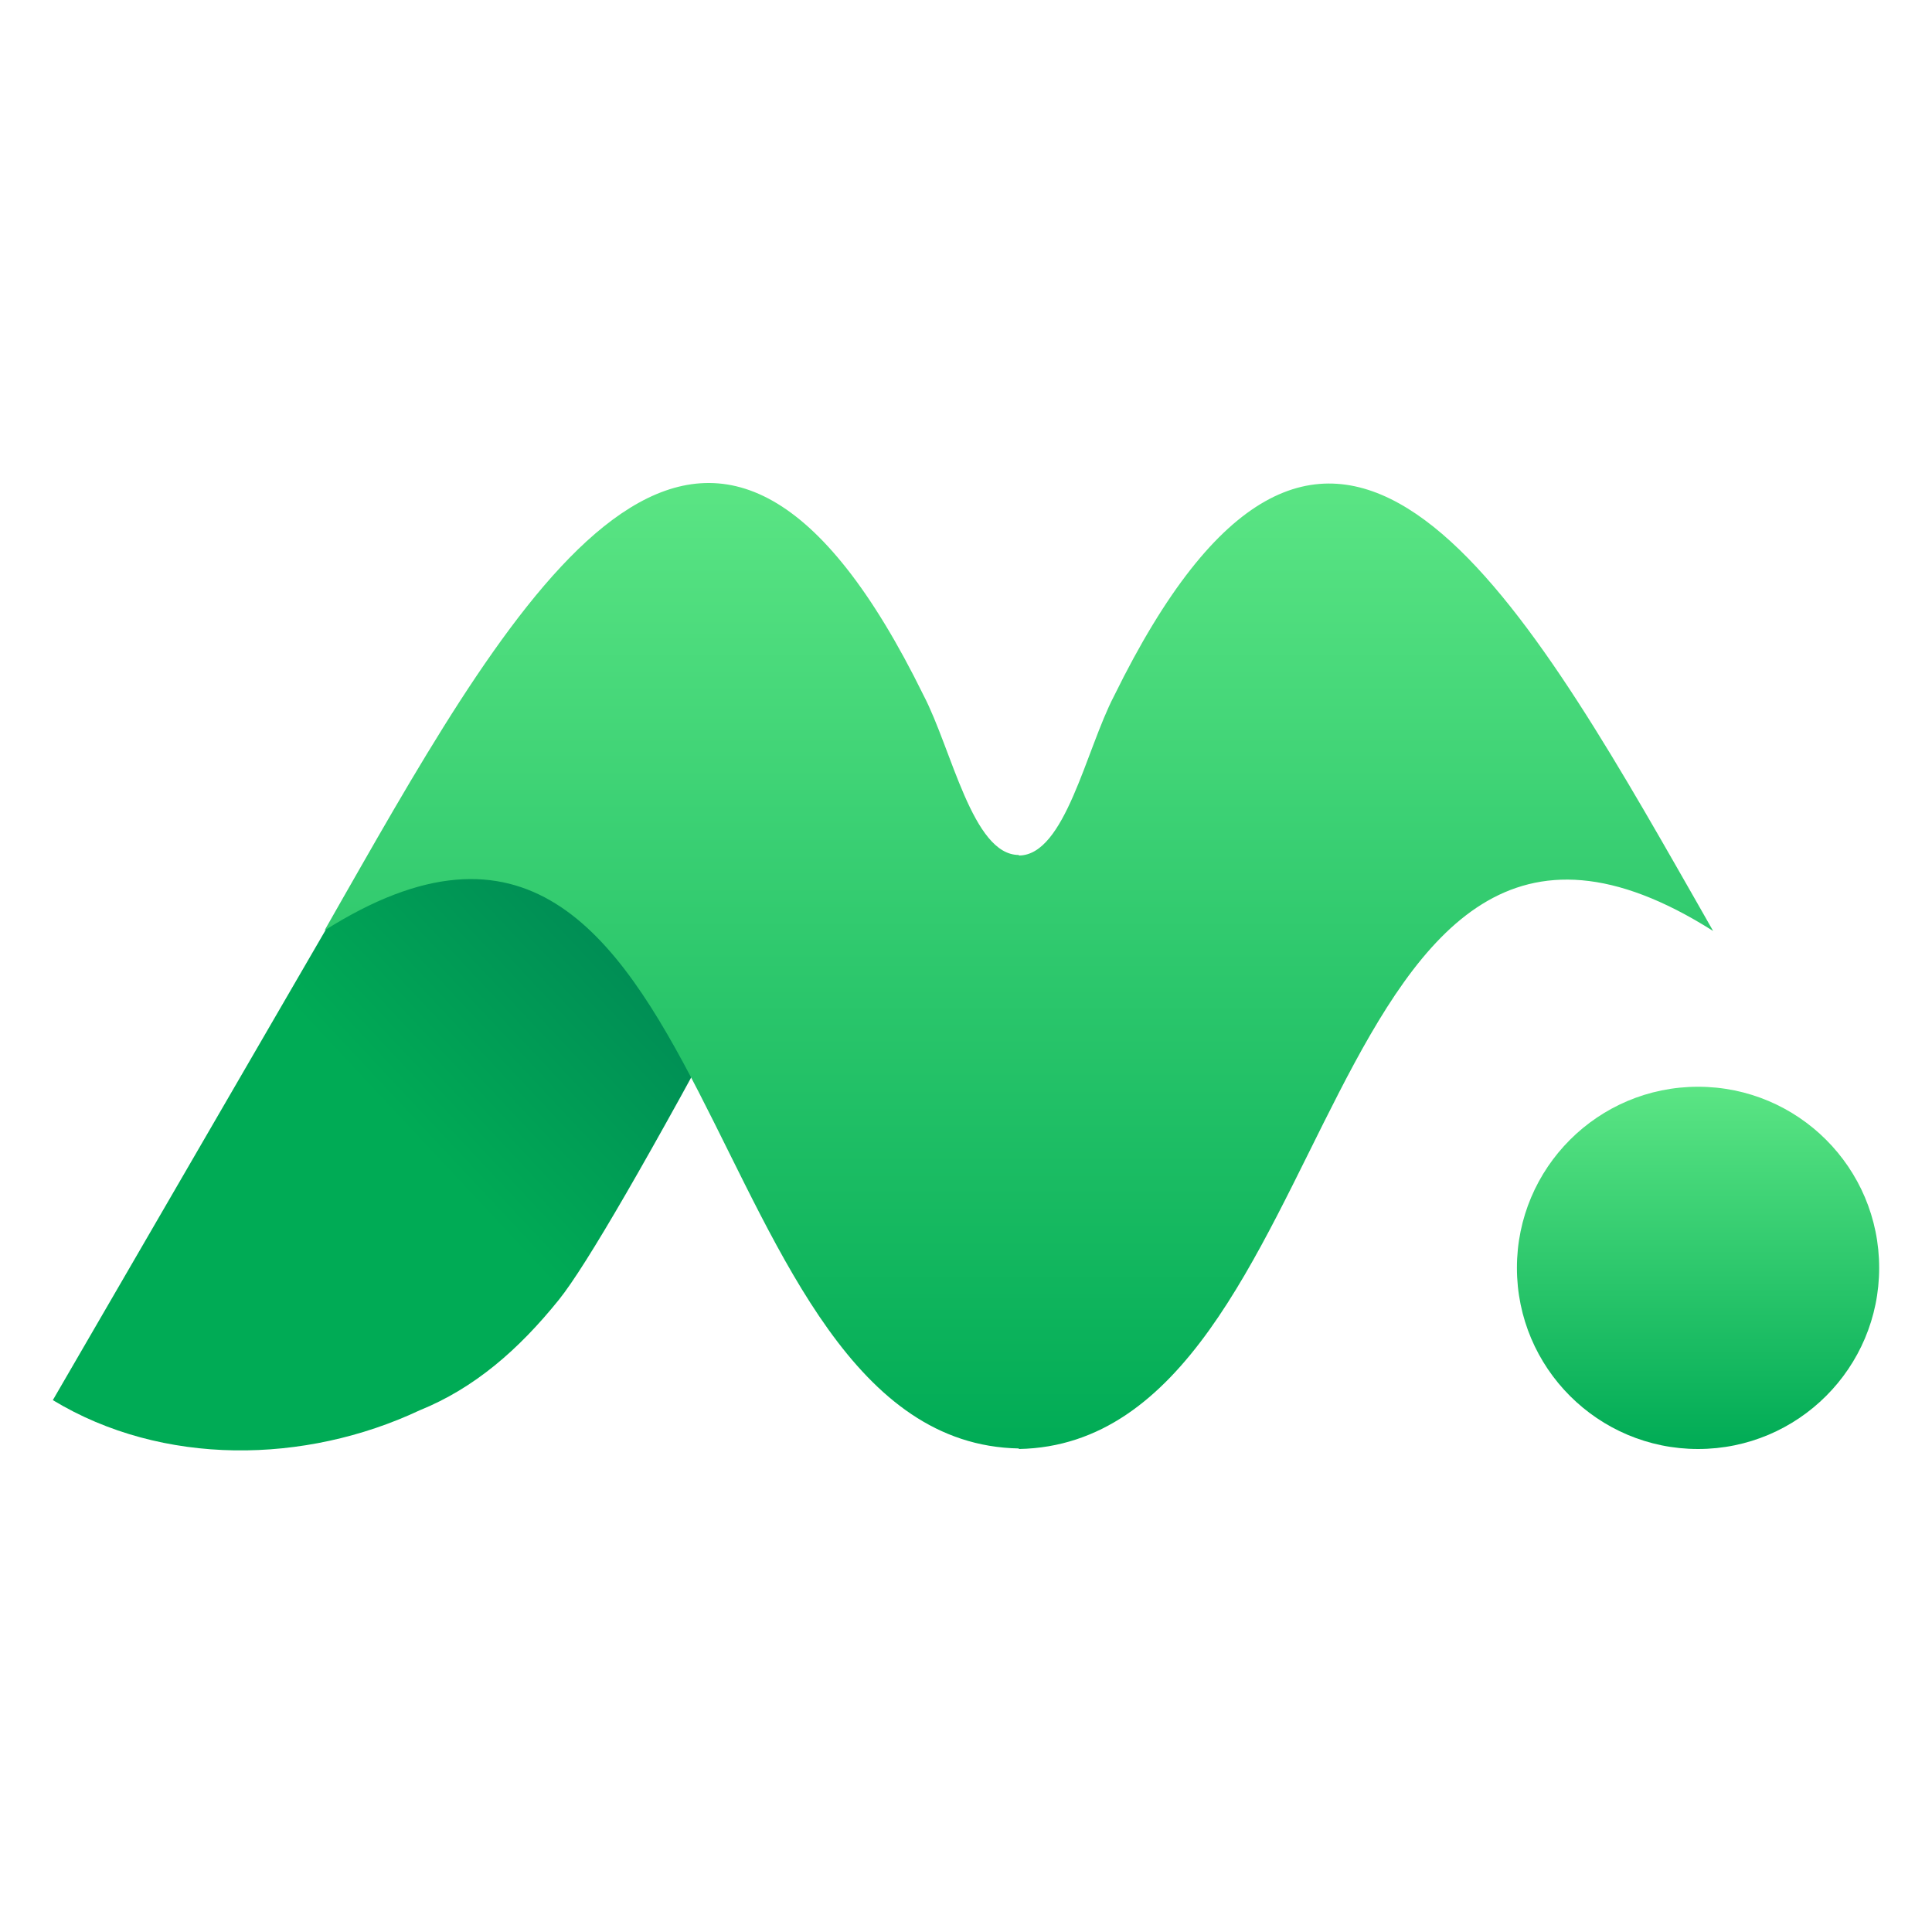
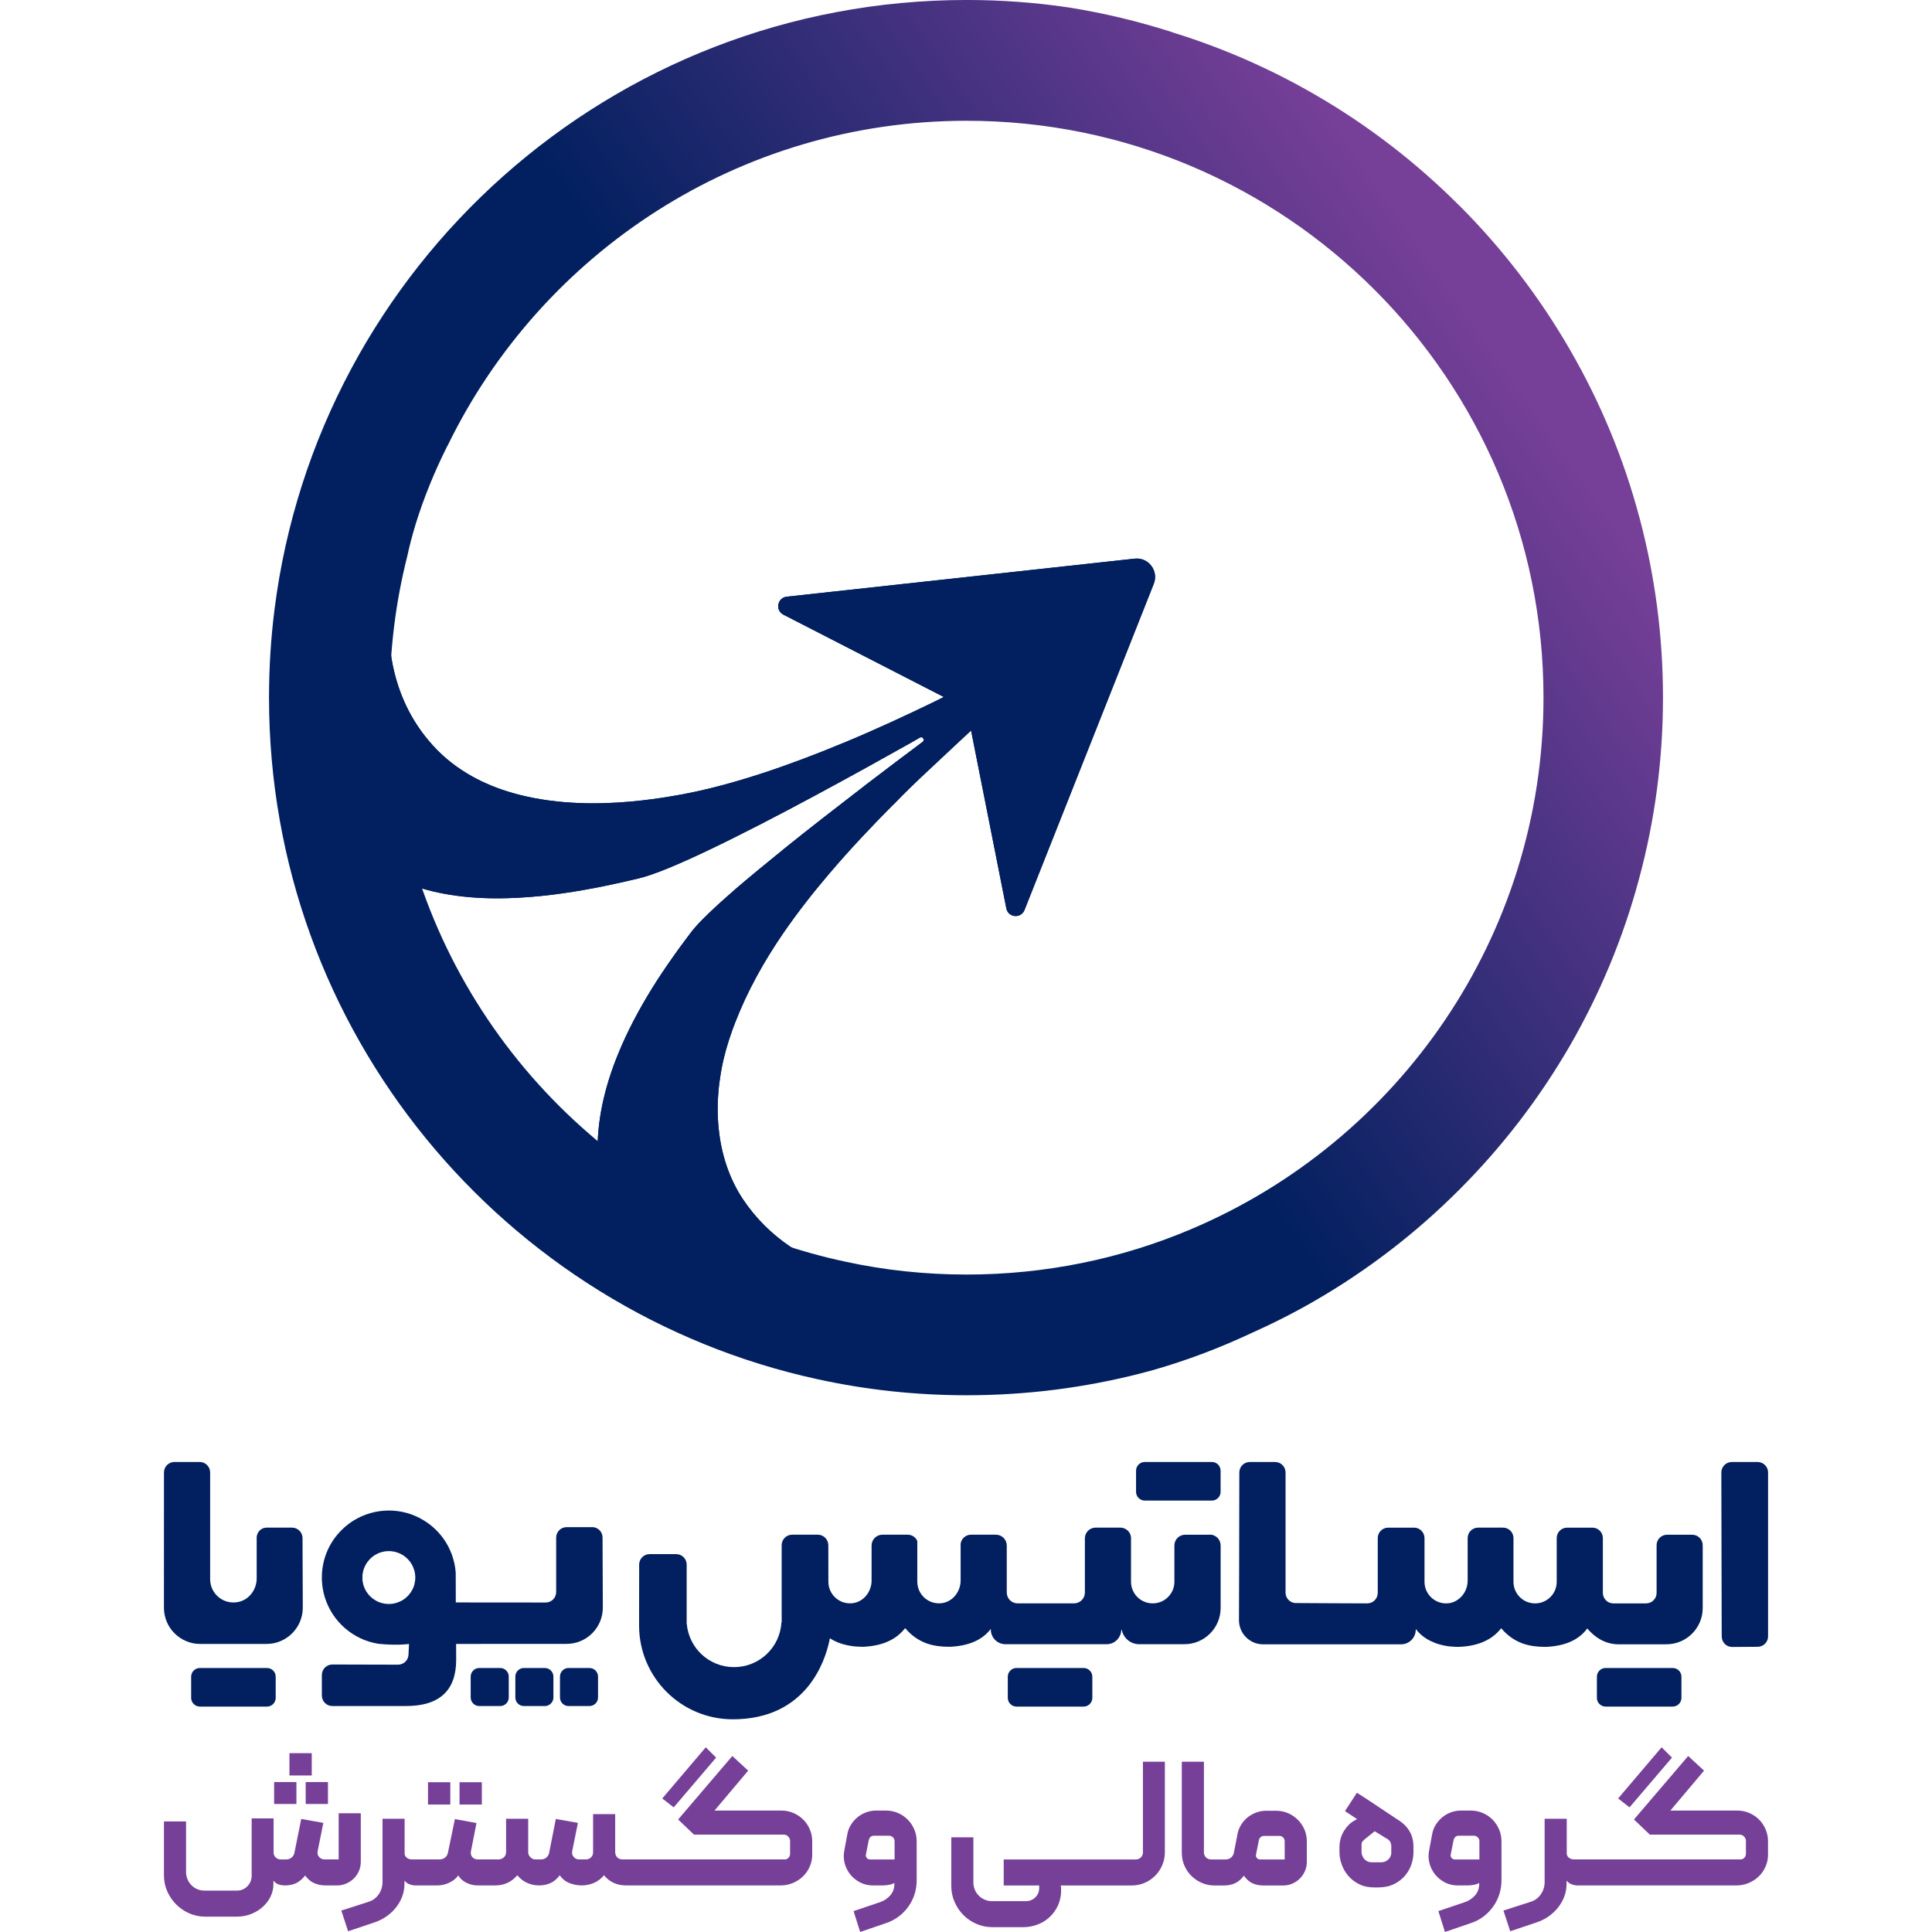
- <svg xmlns="http://www.w3.org/2000/svg" height="512" viewBox="0 0 512 512" width="512">
-   <linearGradient id="a" x1="100%" x2="50%" y1="5.663%" y2="50%">
-     <stop offset="0" stop-color="#007b55" />
-     <stop offset="1" stop-color="#00ab55" />
-   </linearGradient>
-   <linearGradient id="b" x1="50%" x2="50%" y1="0%" y2="100%">
-     <stop offset="0" stop-color="#5be584" />
-     <stop offset="1" stop-color="#00ab55" />
-   </linearGradient>
-   <g fill="none" fill-rule="evenodd" transform="translate(14 128)">
-     <path d="m92.807 83.107c44.289 22.889 46.308 23.935 46.401 23.98.012.009.642.333 44.793 23.153-26.072 48.54-42.693 77.266-49.868 86.179-10.759 13.37-22.495 23.493-36.93 29.334-30.346 14.262-68.07 14.929-97.202-2.704z" fill="url(#a)" />
-     <g fill="url(#b)">
-       <path d="m430.31 101.726c-46.271-80.956-94.1-157.228-149.043-45.344-7.516 14.383-12.995 42.337-25.267 42.337v-.142c-12.272 0-17.749-27.953-25.265-42.337-54.945-111.885-102.774-35.612-149.045 45.344-3.482 6.105-6.827 11.932-9.69 16.996 106.038-67.127 97.11 135.666 184 137.278v.142c86.891-1.611 77.962-204.405 184-137.28-2.861-5.062-6.206-10.889-9.69-16.994" />
-       <path d="m436 256c26.509 0 48-21.491 48-48s-21.491-48-48-48-48 21.491-48 48 21.491 48 48 48" />
+ <svg xmlns="http://www.w3.org/2000/svg" id="Layer_1" data-name="Layer 1" viewBox="0 0 1000 1000">
+   <defs>
+     <style>
+       .cls-1 {
+         fill: #02205f;
+       }
+ 
+       .cls-2 {
+         fill: url(#linear-gradient);
+       }
+ 
+       .cls-3 {
+         fill: #763f98;
+       }
+     </style>
+     <linearGradient id="linear-gradient" x1="768.05" y1="174" x2="483.47" y2="372.45" gradientUnits="userSpaceOnUse">
+       <stop offset="0" stop-color="#763f98" />
+       <stop offset="1" stop-color="#02205f" />
+     </linearGradient>
+   </defs>
+   <g>
+     <g>
+       <path class="cls-1" d="M489.45,360.29c-.33,.14-.62,.33-.95,.47-1.61,.8-3.27,1.61-4.92,2.46-14.06,6.81-30.1,14.29-47.09,21.34-.09,0-.19,.09-.28,.09-27.54,11.45-57.26,21.77-83.67,26.6-.57,.09-1.04,.19-1.56,.28-9.51,1.7-25.98,4.31-44.72,4.26-2.08,0-4.16-.05-6.29-.14-10.13-.38-20.68-1.61-31.09-4.26-1.18-.28-2.41-.62-3.64-.99-7.29-2.08-14.39-4.92-21.06-8.66-7.34-4.12-14.25-9.37-20.21-16-10.17-11.22-16.52-24.09-19.88-37.86-4.69-19.36-3.6-40.46,.95-61.15-6.01,23.8-9.18,48.7-9.18,74.35,0,33.74,5.49,66.16,15.62,96.5,16.09,5.96,33.79,7.86,51.73,7.29,15.05-.43,30.29-2.51,44.77-5.3h.05c3.08-.61,6.06-1.18,9.04-1.85,4.54-.99,9.04-1.99,13.35-3.03,7.9-1.85,20.73-7.24,35.92-14.48,33.7-16,78.8-40.94,105.63-56.03l.05-.05c1.47-.85,2.84-1.61,4.16-2.37,.47-.24,.9-.19,1.23,0,.71,.43,1.04,1.51,.19,2.18-8.14,6.11-18.5,13.87-29.82,22.53-.09,.05-.19,.09-.24,.19h-.05s-.05,.09-.09,.14c-13.54,10.41-28.35,21.86-42.03,32.89-.05,.05-.14,.09-.19,.19-8.85,7.15-17.18,14.01-24.47,20.26-10.65,9.28-18.93,17.08-22.76,22.05-4.12,5.4-8.09,10.84-11.93,16.42-.99,1.42-1.99,2.79-2.84,4.21h-.05c-1.85,2.79-3.69,5.58-5.44,8.42-6.96,11.22-13.06,22.72-17.79,34.36-7.1,17.37-11.12,35.02-10.55,52.58,36.35,29.34,79.6,50.5,126.93,60.58-9.75-3.36-18.93-7.81-27.17-13.44-9.65-6.53-17.98-14.72-24.66-24.75-7.19-10.88-11.12-23.33-12.45-36.25-.8-7.34-.66-14.86,.14-22.29,.19-1.28,.28-2.46,.52-3.74v-.05c.95-6.91,2.6-13.68,4.73-20.21,.19-.62,.43-1.28,.66-1.89,.76-2.41,1.61-4.73,2.56-7.1,6.2-16,14.72-31.28,24.61-45.76,7.38-10.74,15.48-21.11,23.99-31.09,10.7-12.59,22.05-24.56,33.32-35.92h.09c3.03-3.17,6.06-6.2,9.18-9.23,1.18-1.18,7.86-7.53,16.66-15.71,2.79-2.6,5.77-5.4,8.85-8.28,1.7-1.56,3.36-3.12,5.11-4.73,0,0,.09-.05,.19-.19,1.23-1.18,9.18-8.47,9.18-8.47,0,0,.95-22.15-22.34-9.37Z" />
+       <path class="cls-1" d="M597.21,302.13l-66.92,168.86c-1.8,4.5-8.19,4.07-9.37-.57l-18.17-91.67-.14-.62-2.22-11.31-11.17-5.68-.71-.38-83.25-42.74c-4.12-2.37-2.79-8.66,1.94-9.18l180.12-19.69c7.1-.8,12.49,6.29,9.89,12.97Z" />
    </g>
+     <path class="cls-1" d="M587.32,289.16l-180.12,19.69c-4.73,.52-6.06,6.81-1.94,9.18l83.25,42.74c-1.61,.8-3.27,1.61-4.92,2.46-14.06,6.81-30.1,14.29-47.09,21.34-.09,0-.19,.09-.28,.09-27.54,11.45-57.26,21.77-83.67,26.6-.57,.09-1.04,.19-1.56,.28-9.51,1.7-25.98,4.31-44.72,4.26-2.08,0-4.16-.05-6.29-.14-10.13-.38-20.68-1.61-31.09-4.26-1.18-.28-2.41-.62-3.64-.99-7.29-2.08-14.39-4.92-21.06-8.66-7.34-4.12-14.25-9.37-20.21-16-10.17-11.22-16.52-24.09-19.88-37.86-4.69-19.36-3.6-40.46,.95-61.15-6.01,23.8-9.18,48.7-9.18,74.35,0,33.74,5.49,66.16,15.62,96.5,16.09,5.96,33.79,7.86,51.73,7.29,15.05-.43,30.29-2.51,44.77-5.3h.05c3.08-.61,6.06-1.18,9.04-1.85,4.54-.99,9.04-1.99,13.35-3.03,7.9-1.85,20.73-7.24,35.92-14.48,33.7-16,78.8-40.94,105.63-56.03l.05-.05c1.47-.85,2.84-1.61,4.16-2.37,.47-.24,.9-.19,1.23,0,.71,.43,1.04,1.51,.19,2.18-8.14,6.11-18.5,13.87-29.82,22.53-.09,.05-.19,.09-.24,.19h-.05s-.05,.09-.09,.14c-13.54,10.41-28.35,21.86-42.03,32.89-.05,.05-.14,.09-.19,.19-8.85,7.15-17.18,14.01-24.47,20.26-10.65,9.28-18.93,17.08-22.76,22.05-4.12,5.4-8.09,10.84-11.93,16.42-.99,1.42-1.99,2.79-2.84,4.21h-.05c-1.85,2.79-3.69,5.58-5.44,8.42-6.96,11.22-13.06,22.72-17.79,34.36-7.1,17.37-11.12,35.02-10.55,52.58,36.35,29.34,79.6,50.5,126.93,60.58-9.75-3.36-18.93-7.81-27.17-13.44-9.65-6.53-17.98-14.72-24.66-24.75-7.19-10.88-11.12-23.33-12.45-36.25-.8-7.34-.66-14.86,.14-22.29,.19-1.28,.28-2.46,.52-3.74v-.05c.95-6.91,2.6-13.68,4.73-20.21,.19-.62,.43-1.28,.66-1.89,.76-2.41,1.61-4.73,2.56-7.1,6.2-16,14.72-31.28,24.61-45.76,7.38-10.74,15.48-21.11,23.99-31.09,10.7-12.59,22.05-24.56,33.32-35.92h.09c3.03-3.17,6.06-6.2,9.18-9.23,1.18-1.18,7.86-7.53,16.66-15.71,2.79-2.6,5.77-5.4,8.85-8.28,1.7-1.56,3.36-3.12,5.11-4.73,0,0,.09-.05,.19-.19l.14,.62,18.17,91.67c1.18,4.64,7.57,5.06,9.37,.57l66.92-168.86c2.6-6.67-2.79-13.77-9.89-12.97Zm-377.85-19.5c-1.7,5.63-3.22,11.31-4.45,17.08,5.02-20.07,12.02-39.33,20.78-57.6-6.2,12.45-11.93,26.22-16.33,40.51Z" />
+     <path class="cls-2" d="M848.55,267.82c-8.19-30.81-20.4-59.96-36.02-86.94-15.81-27.35-35.12-52.44-57.31-74.63h-.05c-22.2-22.2-47.23-41.5-74.59-57.31-22.81-13.2-47.18-23.95-72.79-31.9-.76-.24-1.47-.52-2.22-.76-16.75-5.3-33.89-9.42-51.4-12.26-.52-.09-1.04-.19-1.56-.24-17.08-2.51-34.55-3.79-52.29-3.79C316.33,0,164.51,137.62,142.08,315.52c-1.89,14.96-2.84,30.15-2.84,45.57,0,172.98,121.63,317.51,284,352.81,24.85,5.44,50.64,8.28,77.09,8.28,31.14,0,61.38-3.93,90.25-11.36,2.18-.57,4.35-1.14,6.53-1.75,17.13-4.92,33.84-11.22,50.02-18.79,11.45-5.11,22.62-10.74,33.41-16.99,27.35-15.81,52.44-35.12,74.63-57.36,22.2-22.15,41.5-47.23,57.36-74.59,15.57-26.98,27.78-56.13,35.97-86.94,8-29.77,12.26-61.05,12.26-93.33s-4.26-63.56-12.21-93.28Zm-232.02,368.39c-.14,.09-.32,.14-.46,.19-35.6,15.04-74.72,23.3-115.74,23.3-21.58,0-42.6-2.27-62.84-6.68-46.41-9.89-88.83-30.63-124.47-59.4-44-35.46-77.69-83.16-95.97-137.88-9.93-29.75-15.32-61.54-15.32-94.63,0-25.15,3.11-49.56,9-72.91,1.21-5.66,2.69-11.23,4.36-16.75,4.32-14.02,9.93-27.52,16.01-39.73,.28-.51,.51-1.02,.79-1.49,48.5-99.31,150.5-167.72,268.43-167.72,164.89,0,298.59,133.7,298.59,298.59,0,123.68-75.23,229.77-182.39,275.11Z" />
+   </g>
+   <g>
+     <path class="cls-1" d="M306.41,790.44h-13.11c-3,0-5.43,2.43-5.43,5.43v28.16c0,3-2.43,5.43-5.43,5.43l-46.52-.04-.04-15.05c-.04-.26-.04-.53-.04-.79-.18-2.07-.53-4.06-1.06-6-2.3-8.78-8.03-16.2-15.63-20.75-.04-.04-.13-.13-.22-.13-5.16-3.09-11.21-4.86-17.66-4.86s-12.85,1.85-18.14,5.12c0,0-.04,0-.04,.04-.09,.04-.18,.09-.26,.13-2.21,1.41-4.28,3.05-6.14,4.94-1.46,1.46-2.78,3.05-3.97,4.72-3.09,4.46-5.17,9.71-5.87,15.41v.04c0,.09-.04,.22-.04,.35-.04,.22-.04,.44-.09,.66-.09,1.1-.13,2.16-.13,3.27,0,1.19,.04,2.34,.18,3.49v.22c.04,.27,.09,.49,.13,.75v.31s0,.09,.04,.18c.04,.18,.04,.4,.09,.62,2.12,13.15,11.61,23.79,24.06,27.63,1.54,.44,3.13,.84,4.72,1.1,10.02,1.02,15.89,.09,15.89,.09l-.26,5.56c-.13,2.91-2.52,5.16-5.43,5.16l-33.99-.09c-3,0-5.43,2.43-5.43,5.43v10.64c0,3,2.43,5.43,5.43,5.43h38.1c17.3,0,26-7.99,26-23.97l-.04-8.17c10.59,0,38.33-.02,57.2-.03,10.39,0,18.78-8.45,18.74-18.84l-.14-36.22c0-3-2.43-5.39-5.43-5.39Zm-91.47,26.57c0,.13,0,.31-.04,.44v.4s0,.04-.04,.09c-.04,.44-.09,.88-.22,1.32-.04,.4-.13,.75-.22,1.06-.04,.09-.04,.13-.04,.22-.04,.04-.04,.13-.09,.18-.09,.4-.27,.75-.4,1.15-.13,.31-.26,.57-.44,.88-.44,.88-.97,1.72-1.63,2.47-.09,.18-.22,.31-.35,.44-.09,.09-.13,.18-.22,.22-.31,.35-.66,.66-1.02,.97-.18,.13-.35,.27-.49,.44-1.19,.93-2.47,1.63-3.93,2.12-.18,.09-.4,.13-.57,.22-.4,.13-.79,.22-1.24,.31-.35,.04-.75,.13-1.1,.18h-.26c-.44,.09-.88,.09-1.37,.09-.44,0-.84,0-1.24-.09-.13,.04-.27,0-.35,0-.35-.04-.66-.09-.97-.13-.13-.04-.27-.04-.44-.13-.31-.04-.66-.13-1.02-.22-.04-.04-.09-.04-.13-.04-.26-.09-.53-.18-.75-.31h-.09c-.26-.09-.48-.18-.71-.31-.66-.26-1.28-.62-1.9-1.06-.31-.18-.57-.4-.88-.62-.31-.22-.57-.49-.88-.79l-.4-.35s-.09-.04-.13-.13c-.18-.18-.35-.35-.49-.53-.4-.48-.75-.97-1.1-1.46-.18-.27-.31-.49-.44-.71-.04-.09-.09-.13-.09-.22-.09-.09-.13-.22-.18-.31-.35-.71-.66-1.41-.93-2.21,0-.04,0-.13-.04-.18-.18-.62-.31-1.28-.4-1.94v-.04s-.04-.09-.04-.13c0-.09,0-.18-.04-.31v-.04c-.04-.49-.04-.93-.04-1.41,0-.44,0-.88,.04-1.28v-.13s0-.09,.04-.13v-.18c.04-.35,.09-.71,.18-1.02,.04-.31,.09-.53,.18-.79,.09-.27,.13-.53,.26-.8,.04-.26,.13-.48,.26-.75t.04-.09c.09-.27,.22-.53,.35-.79,.18-.4,.4-.75,.62-1.15,.22-.35,.44-.71,.75-1.06,.22-.35,.48-.66,.75-.97,.27-.31,.57-.62,.88-.88,.04-.09,.09-.09,.09-.09,.27-.22,.49-.44,.75-.66,.44-.35,.84-.62,1.28-.88v-.04h.04s.13-.04,.18-.09c.18-.09,.31-.18,.49-.27,.31-.18,.62-.31,.88-.44,.22-.09,.4-.18,.62-.27,.31-.13,.71-.27,1.06-.35,.31-.09,.62-.18,.93-.22,.57-.18,1.19-.26,1.81-.31,.31-.04,.66-.04,1.02-.04h.18c.4,0,.79,0,1.19,.04,.13,0,.22,.04,.35,.04,.4,.04,.8,.09,1.19,.18,.4,.09,.79,.18,1.19,.31,.18,.09,.4,.13,.62,.22,.26,.09,.57,.18,.84,.31,.27,.09,.53,.22,.79,.4,.27,.13,.53,.26,.79,.4t.09,.04c.09,.04,.18,.13,.27,.18,.71,.44,1.37,.97,1.99,1.54,.22,.22,.49,.44,.71,.71,.04,.04,.13,.13,.13,.18,.18,.18,.35,.4,.57,.62,.35,.49,.75,.97,1.06,1.55,.13,.18,.22,.44,.35,.62,.4,.84,.75,1.68,1.02,2.6,.04,.04,.04,.13,.09,.22,.09,.48,.22,.93,.26,1.41,.04,.22,.09,.4,.09,.62v.09c.04,.09,.04,.13,.04,.18v.18c.04,.18,.04,.35,.04,.53v1.02Z" />
+     <path class="cls-1" d="M909.72,756.72h-13.33c-3,0-5.43,2.43-5.43,5.47l.18,80.87,.04,4.02c0,3,2.43,5.43,5.43,5.39l13.15-.09c3,0,5.39-2.43,5.39-5.43v-84.89c-.04-2.96-2.47-5.34-5.43-5.34Z" />
+     <path class="cls-1" d="M831.05,863.35h34.76c2.48,0,4.5,2.02,4.5,4.5v10.97c0,2.48-2.02,4.5-4.5,4.5h-34.76c-2.48,0-4.5-2.02-4.5-4.5v-10.97c0-2.48,2.02-4.5,4.5-4.5Z" />
+     <path class="cls-1" d="M592.52,756.72h34.76c2.48,0,4.5,2.02,4.5,4.5v10.97c0,2.48-2.02,4.5-4.5,4.5h-34.76c-2.48,0-4.5-2.02-4.5-4.5v-10.97c0-2.48,2.02-4.5,4.5-4.5Z" />
+     <path class="cls-1" d="M526.13,863.35h34.76c2.48,0,4.5,2.02,4.5,4.5v10.97c0,2.48-2.02,4.5-4.5,4.5h-34.76c-2.48,0-4.5-2.02-4.5-4.5v-10.97c0-2.48,2.02-4.5,4.5-4.5Z" />
+     <path class="cls-1" d="M103.44,863.35h34.76c2.48,0,4.5,2.02,4.5,4.5v10.97c0,2.48-2.02,4.5-4.5,4.5h-34.76c-2.48,0-4.5-2.02-4.5-4.5v-10.97c0-2.48,2.02-4.5,4.5-4.5Z" />
+     <path class="cls-1" d="M294.28,863.35h10.82c2.45,0,4.44,1.99,4.44,4.44v10.82c0,2.45-1.99,4.44-4.44,4.44h-10.82c-2.45,0-4.44-1.99-4.44-4.44v-10.82c0-2.45,1.99-4.44,4.44-4.44Z" />
+     <path class="cls-1" d="M271.18,863.35h10.82c2.45,0,4.44,1.99,4.44,4.44v10.82c0,2.45-1.99,4.44-4.44,4.44h-10.82c-2.45,0-4.44-1.99-4.44-4.44v-10.82c0-2.45,1.99-4.44,4.44-4.44Z" />
+     <rect class="cls-1" x="243.63" y="863.35" width="19.7" height="19.7" rx="4.44" ry="4.44" />
+     <path class="cls-1" d="M166.36,817.47h.02c-.02-.21-.02-.44-.02-.65v.65Z" />
+     <path class="cls-1" d="M158.44,817.64h.04c-.04-.27-.04-.56-.04-.84v.84Z" />
+     <path class="cls-1" d="M626.19,794.37h-12.76c-3.07,0-5.56,2.49-5.56,5.56v18.76c0,6.19-5.02,11.21-11.21,11.21h-.04c-6.19,0-11.21-5.02-11.21-11.21v-23c-.27-2.82-2.65-4.99-5.52-4.99h-12.8c-3.07,0-5.56,2.49-5.56,5.56v28.03c0,3.1-2.51,5.61-5.61,5.61h-29.21c-3.1,0-5.61-2.51-5.61-5.61v-24.32c0-3.1-2.51-5.61-5.61-5.61h-12.93c-2.74,0-5.03,2.08-5.34,4.72v18.96c0,5.87-4.22,11.21-10.06,11.79-6.71,.67-12.37-4.58-12.37-11.15v-21.06c-.84-1.94-2.74-3.27-4.94-3.27h-13.11c-3.1,0-5.61,2.51-5.61,5.61v18.12c0,5.84-4.2,11.17-10.02,11.75-6.69,.67-12.33-4.55-12.34-11.1l-.03-18.95c-.04-3-2.47-5.43-5.43-5.43h-13.29c-3,0-5.43,2.43-5.43,5.43v39.86s-.04,.13-.13,.26c-.79,12.85-11.48,23-24.5,23s-23.44-9.93-24.5-22.51c-.04-.04-.04-.09-.04-.09v-30.46c0-3-2.43-5.43-5.43-5.43h-13.73c-3,0-5.43,2.41-5.43,5.4,0,10.95-.04,31.15-.04,31.54,0,26.84,21.72,48.56,48.51,48.56,37.96,0,47.63-29.97,49.88-40.17,.13-.44,.22-.93,.26-1.37,0-.13,.04-.26,.09-.4,2.6,1.68,5.47,2.82,8.65,3.53,2.56,.57,5.39,.88,8.43,.88,9.84-.4,17.08-3.53,21.76-9.53h.28c3.09,3.7,6.84,6.3,11.21,7.85,3.31,1.15,7.15,1.68,11.61,1.68,9.83-.4,16.95-3.46,21.37-9.26v.33c0,4.2,3.4,7.6,7.6,7.6h52.35c2.22,0,4.22-.96,5.6-2.48,1.18-1.3,1.92-3.02,1.98-4.91,.02-.03,.05-.05,.08-.08h.18c.79,4.28,4.55,7.46,9.01,7.46h23.39c10.37,0,18.77-8.4,18.77-18.77v-32.35c0-3.1-2.51-5.61-5.61-5.61Z" />
+     <path class="cls-1" d="M875.95,794.37h-13.07c-3,0-5.43,2.43-5.43,5.43v24.68c0,3-2.43,5.43-5.43,5.43h-16.95c-3,0-5.43-2.43-5.43-5.43v-28.38c0-2.96-2.42-5.39-5.39-5.39h-13.11c-2.96,0-5.39,2.42-5.39,5.39v22.64c0,6.17-5,11.17-11.17,11.17h-.04c-6.17,0-11.17-5-11.17-11.17v-22.65c0-2.96-2.42-5.39-5.39-5.39h-12.93c-2.96,0-5.39,2.42-5.39,5.39v22.03c0,4.24-2.21,8.17-5.65,10.24-1.28,.79-2.78,1.32-4.37,1.5-6.67,.66-12.32-4.59-12.32-11.12v-22.65c0-.62-.09-1.19-.31-1.72-.71-2.12-2.74-3.66-5.08-3.66h-13.42c-2.96,0-5.39,2.42-5.39,5.39v28.34c0,3.05-2.43,5.47-5.43,5.47,0,0-37.21-.13-37.39-.18-2.74-.26-4.9-2.56-4.9-5.43v-62.15c0-3-2.43-5.43-5.43-5.43h-13.07c-3,0-5.43,2.43-5.43,5.43l-.09,48.43-.09,28.03c0,6.89,5.61,12.49,12.49,12.49h71.42c4.19,0,7.59-3.4,7.59-7.59v-.35c1.59,2.12,3.53,3.84,5.83,5.21,.26,.18,.48,.31,.75,.4,.53,.35,1.1,.62,1.72,.88,.18,.09,.35,.18,.53,.22,1.59,.75,3.27,1.28,5.08,1.68,2.16,.53,4.55,.79,7.11,.84,.13,.04,.22,.04,.35,.04h.97c.31,0,.62-.04,.93-.09,.22,.04,.4,0,.57,0,9.18-.66,15.94-3.84,20.39-9.58,3.13,3.75,6.93,6.44,11.35,7.99,3.31,1.15,7.19,1.68,11.65,1.68,9.93-.4,17.13-3.53,21.54-9.54,1.99,2.34,4.15,4.19,6.44,5.52,3.09,1.81,6.4,2.69,9.93,2.69l24.64-.02c10.36-.01,18.75-8.41,18.75-18.77v-32.5c0-3-2.43-5.43-5.43-5.43Z" />
+     <path class="cls-1" d="M156.59,796.1c-.02-2.99-2.45-5.41-5.44-5.41h-13.1c-2.76,0-4.86,2.07-5.19,4.73v21.53c0,5.83-3.94,11.17-9.66,12.26-7.7,1.48-14.43-4.38-14.43-11.82v-55.25c0-3-2.43-5.43-5.43-5.43h-13.04c-3,0-5.43,2.42-5.43,5.42,0,7.11,0,46.14-.02,70.02,0,10.37,8.4,18.75,18.77,18.75h34.33c10.39,0,18.81-8.44,18.77-18.84l-.13-35.98Z" />
+   </g>
+   <g>
+     <path class="cls-3" d="M183.14,972.31c1.11-1.11,1.98-2.4,2.63-3.88,.65-1.48,.97-3.05,.97-4.71v-25.19h-11.44v23.9h-7.38c-1.11,0-2.03-.43-2.77-1.29-.74-.86-.98-1.85-.74-2.95l2.95-14.67-11.44-2.03-3.51,17.44c-.18,1.05-.68,1.89-1.48,2.54-.8,.65-1.72,.97-2.77,.97h-2.86c-.99,0-1.83-.32-2.54-.97-.71-.65-1.09-1.46-1.15-2.45v-17.81h-11.35v29.62c0,2.15-.74,3.98-2.21,5.49-1.48,1.51-3.29,2.26-5.44,2.26h-16.8c-1.29,0-2.52-.25-3.69-.74-1.17-.49-2.18-1.19-3.05-2.08-.86-.89-1.54-1.92-2.03-3.09-.49-1.17-.74-2.4-.74-3.69v-26.21h-11.44v27.87c0,2.95,.57,5.72,1.71,8.31,1.14,2.58,2.68,4.84,4.61,6.78,1.94,1.94,4.2,3.47,6.78,4.61,2.58,1.14,5.35,1.71,8.31,1.71h16.24c2.71,0,5.21-.46,7.52-1.38,2.31-.92,4.32-2.17,6.04-3.74,1.72-1.57,3.06-3.35,4.01-5.35,.95-2,1.43-4.08,1.43-6.23v-1.94c.74,.92,1.62,1.57,2.63,1.94,1.01,.37,2.14,.55,3.37,.55,2.09,0,3.98-.38,5.68-1.15,1.69-.77,3.28-2.11,4.75-4.01,1.35,1.91,2.95,3.25,4.8,4.01,1.85,.77,3.72,1.15,5.63,1.15h6.09c1.66,0,3.24-.32,4.75-.97,1.51-.65,2.81-1.52,3.92-2.63Z" />
+     <rect class="cls-3" x="149.82" y="907.44" width="11.54" height="11.54" />
+     <rect class="cls-3" x="158.22" y="922.39" width="11.54" height="11.35" />
+     <rect class="cls-3" x="141.88" y="922.39" width="11.54" height="11.35" />
+     <rect class="cls-3" x="237.86" y="922.48" width="11.54" height="11.54" />
+     <rect class="cls-3" x="221.53" y="922.48" width="11.54" height="11.54" />
+     <polygon class="cls-3" points="370.66 909.74 365.31 904.39 342.79 930.88 348.7 935.49 370.66 909.74" />
+     <path class="cls-3" d="M415.74,941.81c-1.45-1.44-3.14-2.58-5.08-3.41-1.94-.83-3.98-1.25-6.14-1.25h-34.7l17.44-20.67-8.21-7.57-28.05,32.85,8.21,7.84h46.51c.86,0,1.62,.32,2.26,.97,.65,.65,.97,1.43,.97,2.35v6.55c0,.86-.28,1.57-.83,2.12-.55,.55-1.11,.83-1.66,.83h-84.35c-1.05,0-1.92-.35-2.63-1.06-.71-.71-1.06-1.65-1.06-2.81v-19.56h-11.44v19.75c0,1.05-.35,1.92-1.06,2.63s-1.58,1.06-2.63,1.06h-3.6c-1.11,0-2.03-.43-2.77-1.29-.74-.86-.98-1.88-.74-3.04l2.95-14.58-11.44-2.03-3.41,17.35c-.18,1.05-.66,1.91-1.43,2.58-.77,.68-1.68,1.01-2.72,1.01h-3.14c-.86,0-1.68-.37-2.45-1.11-.77-.74-1.15-1.63-1.15-2.68v-17.26h-11.44v17.26c0,1.05-.35,1.92-1.06,2.63-.71,.71-1.58,1.09-2.63,1.15h-11.07c-1.17,0-2.09-.42-2.77-1.25-.68-.83-.89-1.83-.65-3l2.86-14.58-11.17-2.03-3.6,17.35c-.18,1.05-.68,1.89-1.48,2.54-.8,.65-1.72,.97-2.77,.97h-14.58c-.92,0-1.75-.29-2.49-.88-.74-.58-1.11-1.34-1.11-2.26v-17.9h-11.44v32.76c0,2.34-.66,4.46-1.98,6.37-1.32,1.91-3.09,3.2-5.31,3.88l-14.03,4.52,3.51,10.7,13.47-4.52c2.28-.74,4.37-1.77,6.28-3.09,1.91-1.32,3.55-2.85,4.94-4.57,1.38-1.72,2.48-3.63,3.28-5.72,.8-2.09,1.2-4.34,1.2-6.74v-1.57c.68,.86,1.54,1.49,2.58,1.89,1.05,.4,2.03,.6,2.95,.6h11.63c1.97,0,3.95-.46,5.95-1.38,2-.92,3.58-2.18,4.75-3.78,.92,1.6,2.32,2.86,4.2,3.78,1.88,.92,3.77,1.38,5.68,1.38h9.32c2.15,0,4.18-.42,6.09-1.25,1.91-.83,3.66-2.17,5.26-4.01,1.54,1.85,3.28,3.18,5.21,4.01,1.94,.83,3.98,1.25,6.14,1.25,1.97,0,3.86-.38,5.68-1.15,1.81-.77,3.46-2.14,4.94-4.11,1.35,1.97,3.08,3.34,5.17,4.11,2.09,.77,4.12,1.15,6.09,1.15,2.21,0,4.32-.42,6.32-1.25,2-.83,3.77-2.17,5.31-4.01,1.54,1.85,3.26,3.18,5.17,4.01,1.91,.83,3.97,1.25,6.18,1.25h80.1c2.15,0,4.21-.4,6.18-1.2,1.97-.8,3.71-1.91,5.21-3.32,1.51-1.41,2.71-3.11,3.6-5.08,.89-1.97,1.34-4.09,1.34-6.37v-6.83c0-2.21-.42-4.29-1.25-6.23-.83-1.94-1.97-3.63-3.41-5.08Z" />
+     <path class="cls-3" d="M469.82,941.81c-1.45-1.44-3.12-2.58-5.03-3.41-1.91-.83-3.97-1.25-6.18-1.25h-5.17c-1.79,0-3.51,.31-5.17,.92-1.66,.62-3.15,1.48-4.48,2.58-1.32,1.11-2.45,2.4-3.37,3.88-.92,1.48-1.54,3.11-1.85,4.89l-1.57,8.49c-.43,2.28-.35,4.49,.23,6.64,.58,2.15,1.57,4.08,2.95,5.77,1.38,1.69,3.08,3.04,5.08,4.06,2,1.01,4.2,1.52,6.6,1.52h5.08c1.05,0,2.12-.11,3.23-.32,1.11-.21,2.03-.54,2.77-.97v.46c0,2.34-.71,4.32-2.12,5.95-1.42,1.63-3.2,2.81-5.35,3.55l-13.66,4.61,3.41,10.8,13.47-4.61c2.4-.8,4.57-1.94,6.51-3.41,1.94-1.48,3.6-3.18,4.98-5.12s2.45-4.06,3.18-6.37c.74-2.31,1.11-4.72,1.11-7.24v-20.12c0-2.21-.42-4.29-1.25-6.23-.83-1.94-1.97-3.63-3.41-5.08Zm-6.78,20.63h-12.74c-.68,0-1.23-.26-1.66-.78-.43-.52-.59-1.09-.46-1.71l1.48-7.48c.43-1.54,1.32-2.31,2.68-2.31h7.94c.8,.06,1.46,.37,1.98,.92,.52,.55,.78,1.2,.78,1.94v9.41Z" />
+     <path class="cls-3" d="M591.59,958.75c0,1.05-.35,1.92-1.06,2.63-.71,.71-1.58,1.06-2.63,1.06h-68.38v13.47h18.36v1.38c0,1.91-.68,3.51-2.03,4.8-1.35,1.29-2.98,1.94-4.89,1.94h-17.54c-1.29,0-2.52-.25-3.69-.74-1.17-.49-2.2-1.19-3.09-2.08-.89-.89-1.59-1.92-2.08-3.09-.49-1.17-.74-2.4-.74-3.69v-23.44h-11.44v25.1c0,2.95,.57,5.74,1.71,8.35,1.14,2.61,2.68,4.89,4.61,6.83,1.94,1.94,4.2,3.46,6.78,4.57,2.58,1.11,5.35,1.66,8.31,1.66h15.69c2.77,0,5.35-.48,7.75-1.43,2.4-.95,4.49-2.29,6.28-4.01,1.78-1.72,3.18-3.74,4.2-6.05,1.01-2.31,1.52-4.81,1.52-7.52v-.92c0-.92-.09-1.48-.28-1.66h36.82c2.4,0,4.63-.45,6.69-1.34,2.06-.89,3.88-2.12,5.44-3.69,1.57-1.57,2.8-3.4,3.69-5.49,.89-2.09,1.34-4.31,1.34-6.64v-46.88h-11.35v46.88Z" />
+     <path class="cls-3" d="M671.74,941.91c-1.45-1.44-3.12-2.58-5.03-3.41-1.91-.83-3.97-1.25-6.18-1.25h-5.17c-1.79,0-3.51,.31-5.17,.92-1.66,.62-3.15,1.46-4.48,2.54-1.32,1.08-2.45,2.37-3.37,3.88-.92,1.51-1.54,3.15-1.85,4.94l-1.85,9.51c-.25,1.05-.75,1.88-1.52,2.49-.77,.62-1.68,.92-2.72,.92h-7.57c-1.05,0-1.92-.35-2.63-1.06-.71-.71-1.06-1.58-1.06-2.63v-46.88h-11.44v47.16c0,2.34,.45,4.54,1.34,6.6,.89,2.06,2.11,3.85,3.65,5.35,1.54,1.51,3.34,2.71,5.4,3.6,2.06,.89,4.26,1.34,6.6,1.34h4.89c1.97,0,3.81-.37,5.54-1.11,1.72-.74,3.29-2.06,4.71-3.97,1.41,1.97,2.97,3.31,4.66,4.01,1.69,.71,3.43,1.06,5.21,1.06h10.52c1.66,0,3.23-.32,4.71-.97,1.48-.65,2.77-1.52,3.88-2.63,1.11-1.11,1.98-2.4,2.63-3.88,.65-1.48,.97-3.05,.97-4.71v-10.61c0-2.21-.41-4.28-1.24-6.18-.83-1.91-1.97-3.58-3.41-5.03Zm-6.78,20.53h-12.74c-.68,0-1.23-.24-1.66-.74-.43-.49-.59-1.08-.46-1.75l1.48-7.38c.12-.68,.43-1.23,.92-1.66,.49-.43,1.08-.65,1.75-.65h7.94c.8,0,1.46,.28,1.98,.83,.52,.55,.78,1.2,.78,1.94v9.41Z" />
+     <path class="cls-3" d="M730.11,948.87c-.55-1.17-1.31-2.31-2.26-3.41-.95-1.11-2.14-2.12-3.55-3.05-4.06-2.71-7.72-5.14-10.98-7.29-1.35-.92-2.69-1.81-4.01-2.68-1.32-.86-2.49-1.63-3.51-2.31-1.02-.68-2.17-1.41-3.46-2.21l-6.18,9.51,6.28,4.15c-.06,.06-.18,.12-.37,.18-.12,.06-.29,.15-.51,.28-.22,.12-.48,.28-.78,.46-1.91,1.05-3.62,2.77-5.12,5.17-1.51,2.4-2.29,5.17-2.35,8.31v2.77c0,1.97,.37,4.03,1.11,6.18,.74,2.15,1.86,4.12,3.37,5.91,1.51,1.79,3.38,3.25,5.63,4.38,2.24,1.14,4.88,1.71,7.89,1.71h1.94c3.2,0,5.95-.57,8.26-1.71,2.31-1.14,4.21-2.6,5.72-4.38,1.51-1.78,2.61-3.74,3.32-5.86,.71-2.12,1.06-4.2,1.06-6.23v-3.04c0-1.05-.11-2.15-.32-3.32-.22-1.17-.6-2.34-1.15-3.51Zm-9.97,10.34c0,.25-.08,.63-.23,1.15-.15,.52-.43,1.05-.83,1.57-.4,.52-.95,.98-1.66,1.38-.71,.4-1.58,.6-2.63,.6h-4.8c-.86,0-1.63-.17-2.31-.51-.68-.34-1.23-.78-1.66-1.34-.43-.55-.75-1.12-.97-1.71-.22-.58-.32-1.09-.32-1.52v-3.88c0-.86,.2-1.51,.6-1.94,.4-.43,.78-.8,1.15-1.11l5.07-4.06c.98,.62,1.94,1.2,2.86,1.75,.74,.49,1.48,.95,2.21,1.38,.74,.43,1.26,.74,1.57,.92,.74,.49,1.25,1.06,1.52,1.71,.28,.65,.42,1.22,.42,1.71v3.88Z" />
+     <path class="cls-3" d="M772.52,941.81c-1.45-1.44-3.12-2.58-5.03-3.41-1.91-.83-3.97-1.25-6.18-1.25h-5.17c-1.79,0-3.51,.31-5.17,.92-1.66,.62-3.15,1.48-4.48,2.58-1.32,1.11-2.45,2.4-3.37,3.88-.92,1.48-1.54,3.11-1.85,4.89l-1.57,8.49c-.43,2.28-.35,4.49,.23,6.64,.58,2.15,1.57,4.08,2.95,5.77,1.38,1.69,3.08,3.04,5.07,4.06,2,1.01,4.2,1.52,6.6,1.52h5.08c1.05,0,2.12-.11,3.23-.32,1.11-.21,2.03-.54,2.77-.97v.46c0,2.34-.71,4.32-2.12,5.95-1.42,1.63-3.2,2.81-5.35,3.55l-13.66,4.61,3.41,10.8,13.47-4.61c2.4-.8,4.57-1.94,6.51-3.41,1.94-1.48,3.6-3.18,4.98-5.12,1.38-1.94,2.45-4.06,3.18-6.37,.74-2.31,1.11-4.72,1.11-7.24v-20.12c0-2.21-.42-4.29-1.25-6.23s-1.97-3.63-3.41-5.08Zm-6.78,20.63h-12.74c-.68,0-1.23-.26-1.66-.78-.43-.52-.59-1.09-.46-1.71l1.48-7.48c.43-1.54,1.32-2.31,2.68-2.31h7.94c.8,.06,1.46,.37,1.98,.92,.52,.55,.78,1.2,.78,1.94v9.41Z" />
+     <polygon class="cls-3" points="865.4 909.74 860.05 904.39 837.54 930.88 843.44 935.49 865.4 909.74" />
+     <path class="cls-3" d="M913.9,946.89c-.83-1.94-1.97-3.63-3.41-5.08-1.45-1.44-3.14-2.58-5.08-3.41-1.94-.83-3.98-1.25-6.14-1.25h-34.7l17.44-20.67-8.21-7.57-28.06,32.85,8.21,7.84h46.51c.86,0,1.61,.32,2.26,.97,.65,.65,.97,1.43,.97,2.35v6.55c0,.86-.28,1.57-.83,2.12-.55,.55-1.11,.83-1.66,.83h-86.66c-.92,0-1.75-.29-2.49-.88-.74-.58-1.11-1.34-1.11-2.26v-17.9h-11.44v32.76c0,2.34-.66,4.46-1.98,6.37-1.32,1.91-3.09,3.2-5.31,3.88l-14.03,4.52,3.51,10.7,13.47-4.52c2.27-.74,4.37-1.77,6.27-3.09,1.91-1.32,3.55-2.85,4.94-4.57,1.38-1.72,2.48-3.63,3.28-5.72,.8-2.09,1.2-4.34,1.2-6.74v-1.57c.68,.86,1.54,1.49,2.58,1.89,1.05,.4,2.03,.6,2.95,.6h82.41c2.15,0,4.21-.4,6.18-1.2,1.97-.8,3.71-1.91,5.21-3.32,1.51-1.41,2.71-3.11,3.6-5.08,.89-1.97,1.34-4.09,1.34-6.37v-6.83c0-2.21-.42-4.29-1.25-6.23Z" />
  </g>
</svg>
